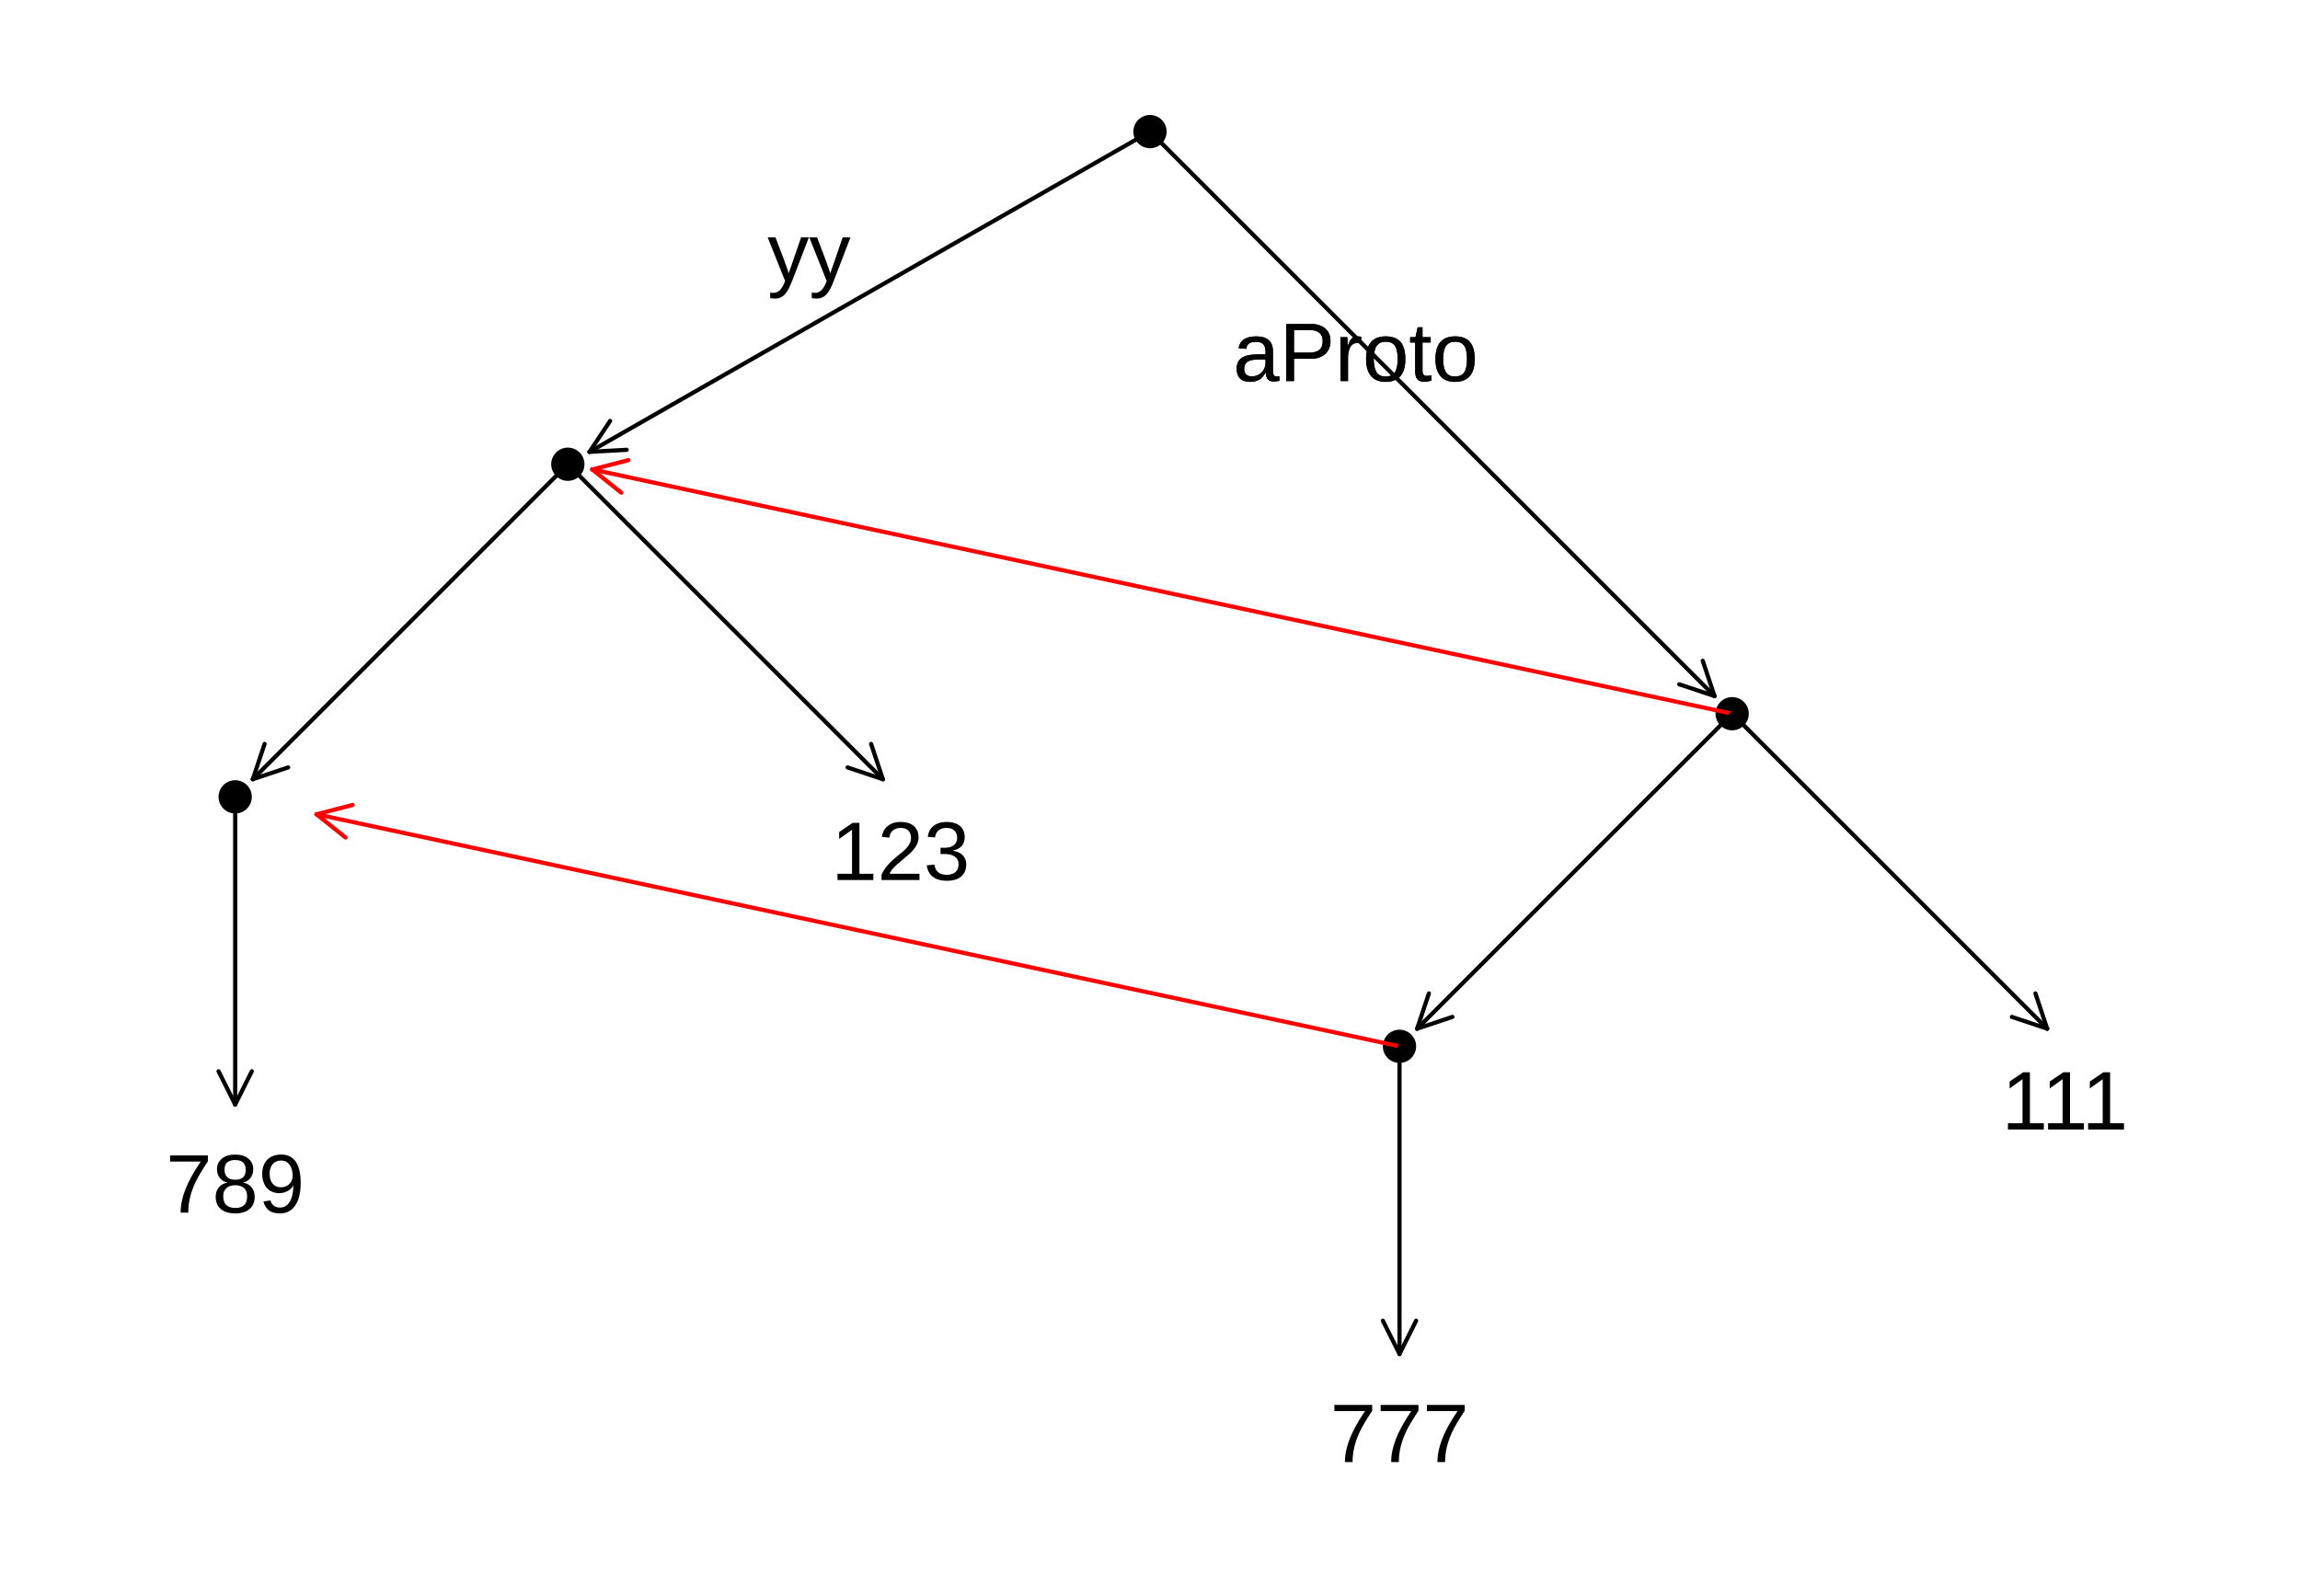
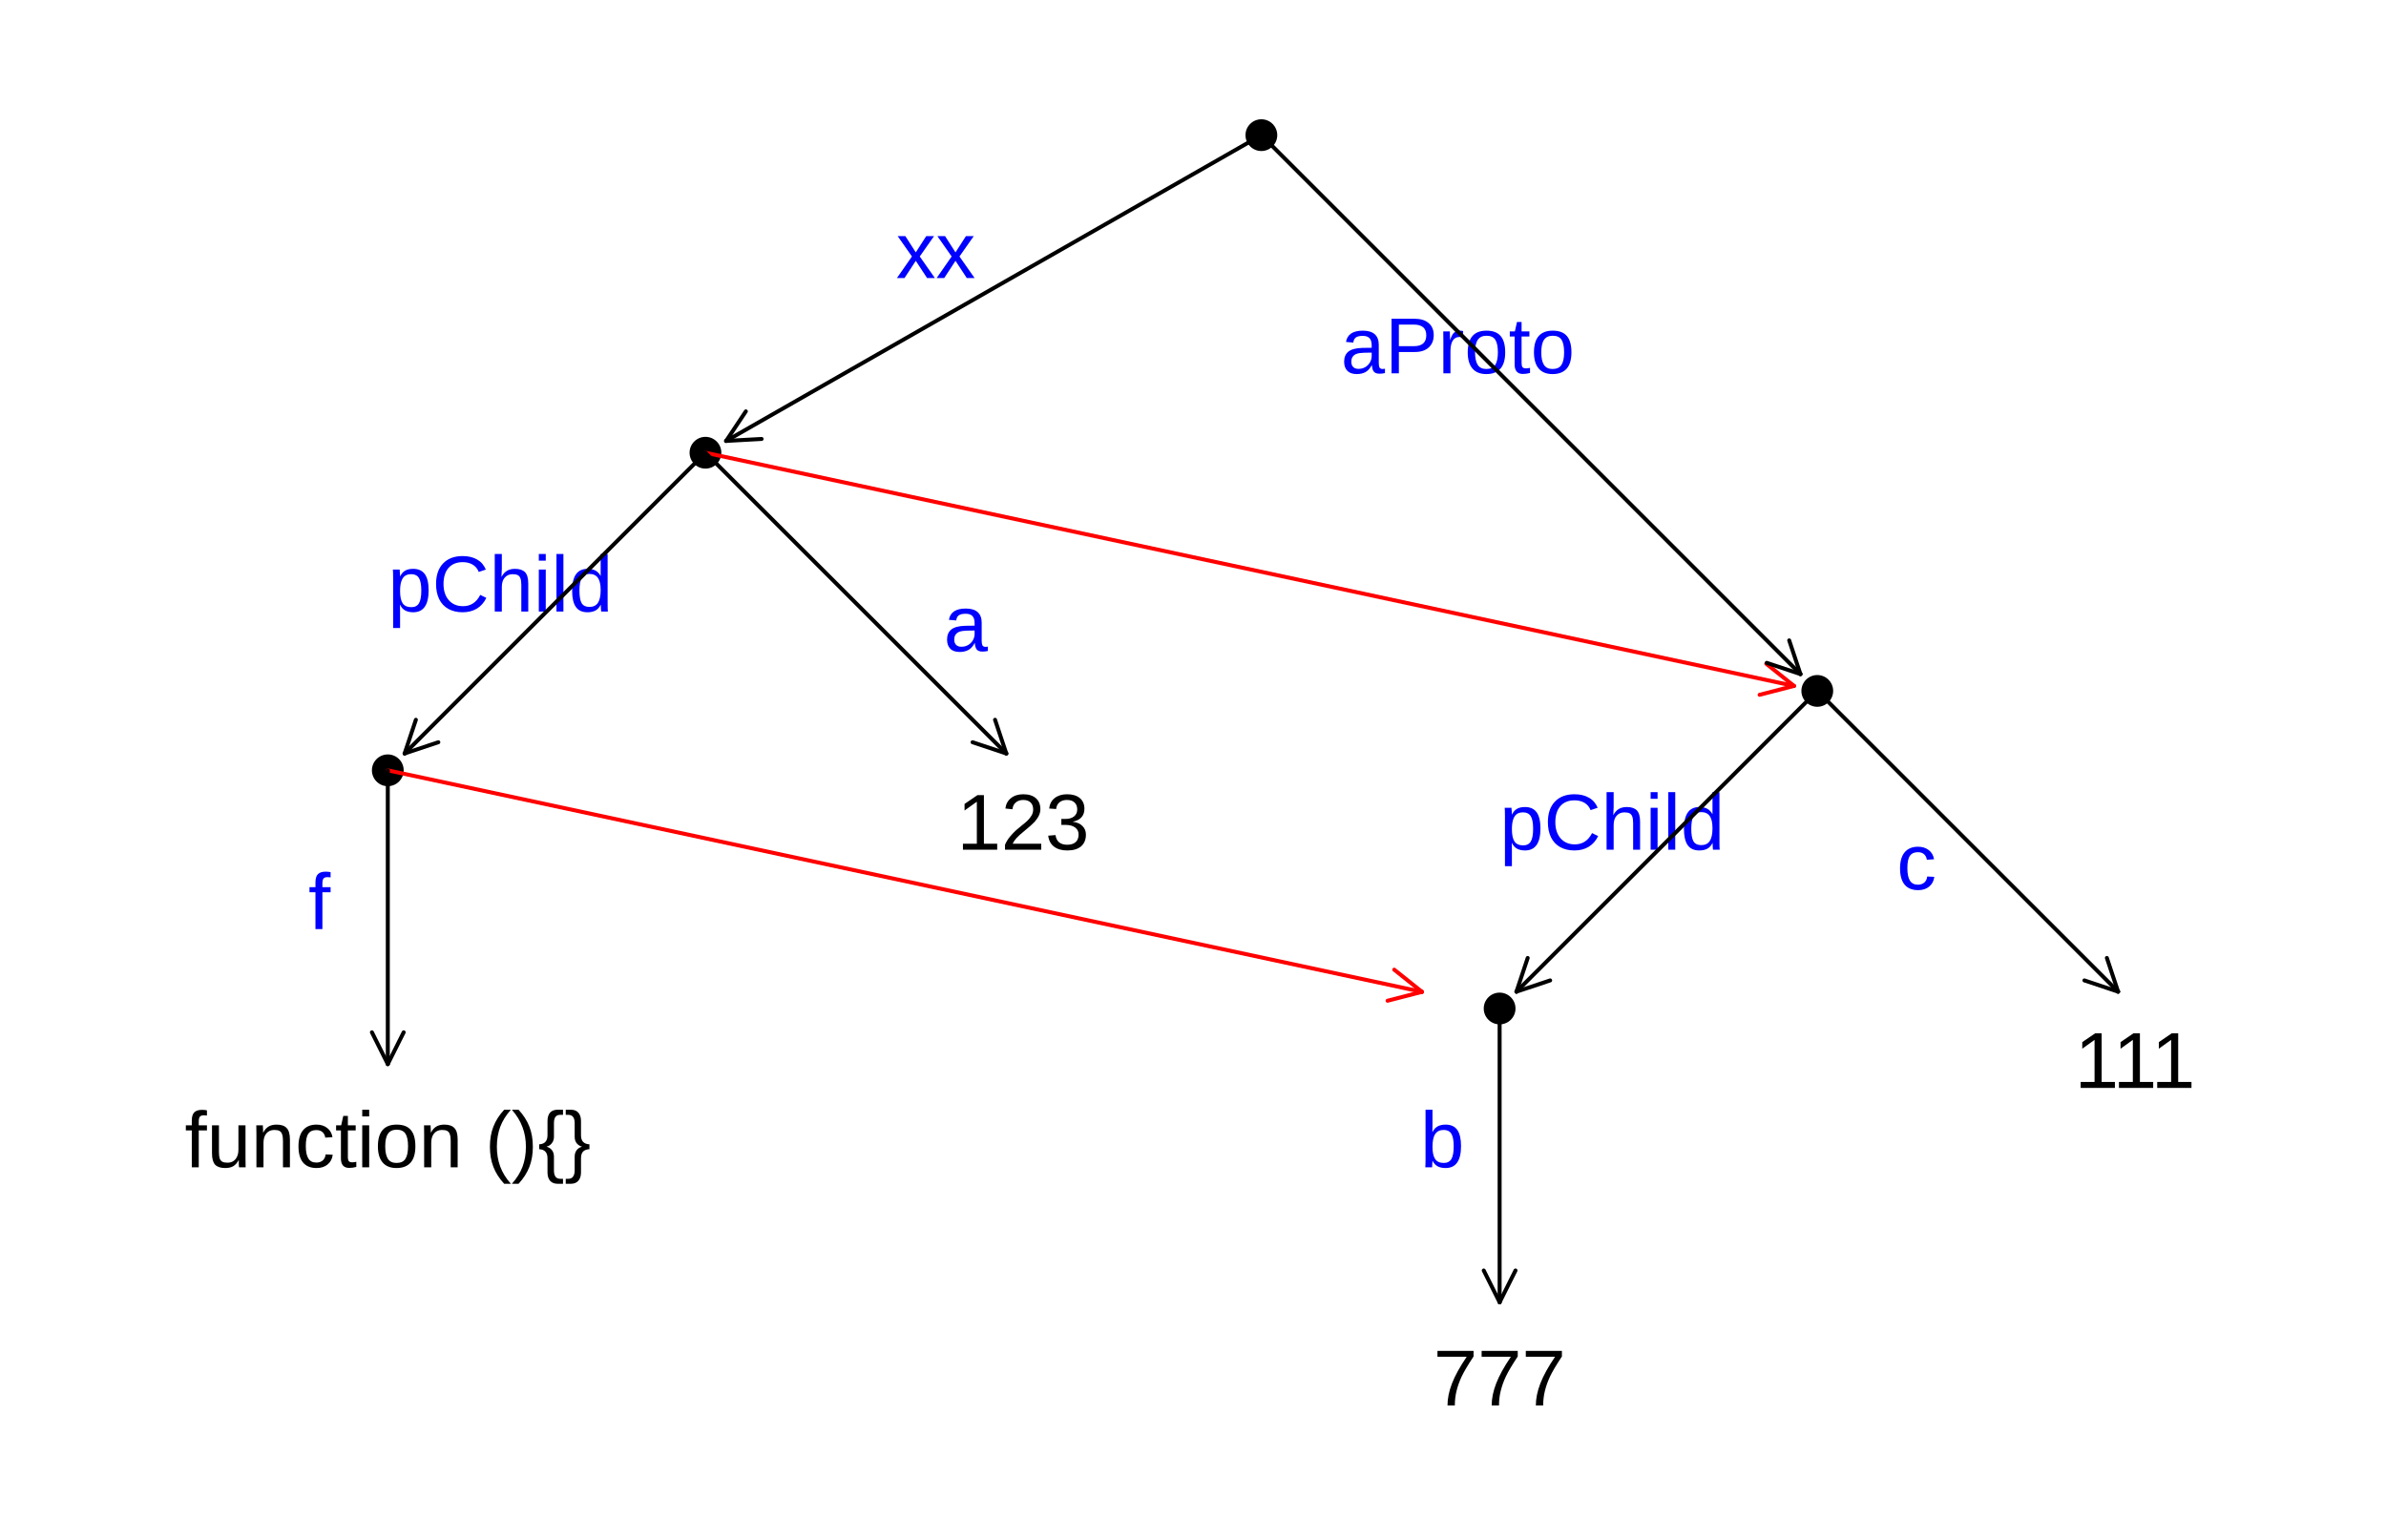
- <svg xmlns="http://www.w3.org/2000/svg" id="svg" baseProfile="full" version="1.1" viewBox="0 0 200 138.725">
-   <g id="outerG" transform="translate(49.37793 40.37324)scale(0.7231725)">
+ <svg xmlns="http://www.w3.org/2000/svg" id="svg" baseProfile="full" version="1.1" viewBox="0 0 200 129.12">
+   <g id="outerG" transform="translate(59.13331 37.95868)scale(0.665683)">
    <text id="LabelP" font-family="Arial" font-size="10" visibility="inherit" fill="black" text-anchor="left" />
+     <text id="ELabelP" font-family="Arial" font-size="10" visibility="inherit" fill="blue" text-anchor="left" />
    <text id="ValueP" font-family="Arial" font-size="10" visibility="inherit" fill="black" text-anchor="middle" />
    <g>
-  
+ 
</g>
    <g>

</g>
    <g>

</g>
    <g>
-       <text id="2" x="80" y="-10" font-family="Arial" font-size="10" visibility="inherit" fill="black" text-anchor="left">aProto</text>
-       <text id="1" x="24" y="-22" font-family="Arial" font-size="10" visibility="inherit" fill="black" text-anchor="left">yy</text>
-       <text id="2" x="80" y="-10" font-family="Arial" font-size="10" visibility="inherit" fill="black" text-anchor="left">aProto</text>
+       <text id="0" x="80" y="-10" font-family="Arial" font-size="10" visibility="inherit" fill="blue" text-anchor="left">aProto</text>
+       <text id="1" x="24" y="-22" font-family="Arial" font-size="10" visibility="inherit" fill="blue" text-anchor="left">xx</text>
+       <text id="2" x="-40" y="20" font-family="Arial" font-size="10" visibility="inherit" fill="blue" text-anchor="left">pChild</text>
+       <text id="3" x="100" y="50" font-family="Arial" font-size="10" visibility="inherit" fill="blue" text-anchor="left">pChild</text>
+       <text id="4" x="-50" y="60" font-family="Arial" font-size="10" visibility="inherit" fill="blue" text-anchor="left">f</text>
+       <text id="5" x="30" y="25" font-family="Arial" font-size="10" visibility="inherit" fill="blue" text-anchor="left">a</text>
+       <text id="6" x="90" y="90" font-family="Arial" font-size="10" visibility="inherit" fill="blue" text-anchor="left">b</text>
+       <text id="7" x="150" y="55" font-family="Arial" font-size="10" visibility="inherit" fill="blue" text-anchor="left">c</text>
    </g>
    <g>

</g>
    <g>
      <circle id="0" r="2" cx="0" cy="0" visibility="inherit" />
      <circle id="1" r="2" cx="-40" cy="40" visibility="inherit" />
      <text id="2" x="40" y="50" font-family="Arial" font-size="10" visibility="inherit" fill="black" text-anchor="middle">123</text>
-       <text id="3" x="-40" y="90" font-family="Arial" font-size="10" visibility="inherit" fill="black" text-anchor="middle">789</text>
+       <text id="3" x="-40" y="90" font-family="Arial" font-size="10" visibility="inherit" fill="black" text-anchor="middle">function (){}</text>
      <circle id="4" r="2" cx="140" cy="30" visibility="inherit" />
      <circle id="5" r="2" cx="100" cy="70" visibility="inherit" />
      <text id="6" x="180" y="80" font-family="Arial" font-size="10" visibility="inherit" fill="black" text-anchor="middle">111</text>
      <circle id="7" r="2" cx="70" cy="-40" visibility="inherit" />
      <text id="8" x="100" y="120" font-family="Arial" font-size="10" visibility="inherit" fill="black" text-anchor="middle">777</text>
    </g>
    <g>
      <g>
-         <line id="shaft" x1="140" y1="30" x2="2.933" y2="0.629" stroke-linecap="round" visibility="inherit" stroke="red" stroke-width="0.5" />
-         <line id="head0" x1="2.933" y1="0.629" x2="7.264" y2="-0.489" stroke-linecap="round" visibility="inherit" stroke="red" stroke-width="0.5" />
-         <line id="head1" x1="2.933" y1="0.629" x2="6.426" y2="3.422" stroke-linecap="round" visibility="inherit" stroke="red" stroke-width="0.5" />
-         <g>
- 
- </g>
+         <line id="shaft" x1="0" y1="0" x2="137.067" y2="29.371" stroke-linecap="round" visibility="inherit" stroke="red" stroke-width="0.5" />
+         <line id="head0" x1="137.067" y1="29.371" x2="132.736" y2="30.489" stroke-linecap="round" visibility="inherit" stroke="red" stroke-width="0.5" />
+         <line id="head1" x1="137.067" y1="29.371" x2="133.574" y2="26.578" stroke-linecap="round" visibility="inherit" stroke="red" stroke-width="0.5" />
      </g>
      <g>
-         <line id="shaft" x1="100" y1="70" x2="-30.222" y2="42.095" stroke-linecap="round" visibility="inherit" stroke="red" stroke-width="0.5" />
-         <line id="head0" x1="-30.222" y1="42.095" x2="-25.892" y2="40.978" stroke-linecap="round" visibility="inherit" stroke="red" stroke-width="0.5" />
-         <line id="head1" x1="-30.222" y1="42.095" x2="-26.73" y2="44.889" stroke-linecap="round" visibility="inherit" stroke="red" stroke-width="0.5" />
-         <g>
- 
- </g>
+         <line id="shaft" x1="-40" y1="40" x2="90.222" y2="67.905" stroke-linecap="round" visibility="inherit" stroke="red" stroke-width="0.5" />
+         <line id="head0" x1="90.222" y1="67.905" x2="85.892" y2="69.022" stroke-linecap="round" visibility="inherit" stroke="red" stroke-width="0.5" />
+         <line id="head1" x1="90.222" y1="67.905" x2="86.73" y2="65.111" stroke-linecap="round" visibility="inherit" stroke="red" stroke-width="0.5" />
      </g>
      <g>
        <line id="shaft" x1="0" y1="0" x2="-37.879" y2="37.879" stroke-linecap="round" visibility="inherit" stroke="black" stroke-width="0.5" />
        <line id="head0" x1="-37.879" y1="37.879" x2="-36.464" y2="33.636" stroke-linecap="round" visibility="inherit" stroke="black" stroke-width="0.5" />
        <line id="head1" x1="-37.879" y1="37.879" x2="-33.636" y2="36.464" stroke-linecap="round" visibility="inherit" stroke="black" stroke-width="0.5" />
-         <g>
- 
- </g>
      </g>
      <g>
        <line id="shaft" x1="0" y1="0" x2="37.879" y2="37.879" stroke-linecap="round" visibility="inherit" stroke="black" stroke-width="0.5" />
        <line id="head0" x1="37.879" y1="37.879" x2="33.636" y2="36.464" stroke-linecap="round" visibility="inherit" stroke="black" stroke-width="0.5" />
        <line id="head1" x1="37.879" y1="37.879" x2="36.464" y2="33.636" stroke-linecap="round" visibility="inherit" stroke="black" stroke-width="0.5" />
-         <g>
- 
- </g>
      </g>
      <g>
        <line id="shaft" x1="-40" y1="40" x2="-40" y2="77" stroke-linecap="round" visibility="inherit" stroke="black" stroke-width="0.5" />
        <line id="head0" x1="-40" y1="77" x2="-42" y2="73" stroke-linecap="round" visibility="inherit" stroke="black" stroke-width="0.5" />
        <line id="head1" x1="-40" y1="77" x2="-38" y2="73" stroke-linecap="round" visibility="inherit" stroke="black" stroke-width="0.5" />
-         <g>
- 
- </g>
      </g>
      <g>
        <line id="shaft" x1="140" y1="30" x2="102.121" y2="67.879" stroke-linecap="round" visibility="inherit" stroke="black" stroke-width="0.5" />
        <line id="head0" x1="102.121" y1="67.879" x2="103.536" y2="63.636" stroke-linecap="round" visibility="inherit" stroke="black" stroke-width="0.5" />
        <line id="head1" x1="102.121" y1="67.879" x2="106.364" y2="66.464" stroke-linecap="round" visibility="inherit" stroke="black" stroke-width="0.5" />
-         <g>
- 
- </g>
      </g>
      <g>
        <line id="shaft" x1="140" y1="30" x2="177.879" y2="67.879" stroke-linecap="round" visibility="inherit" stroke="black" stroke-width="0.5" />
        <line id="head0" x1="177.879" y1="67.879" x2="173.636" y2="66.464" stroke-linecap="round" visibility="inherit" stroke="black" stroke-width="0.5" />
        <line id="head1" x1="177.879" y1="67.879" x2="176.464" y2="63.636" stroke-linecap="round" visibility="inherit" stroke="black" stroke-width="0.5" />
-         <g>
- 
- </g>
      </g>
      <g>
        <line id="shaft" x1="70" y1="-40" x2="2.605" y2="-1.488" stroke-linecap="round" visibility="inherit" stroke="black" stroke-width="0.5" />
        <line id="head0" x1="2.605" y1="-1.488" x2="5.085" y2="-5.209" stroke-linecap="round" visibility="inherit" stroke="black" stroke-width="0.5" />
        <line id="head1" x1="2.605" y1="-1.488" x2="7.07" y2="-1.736" stroke-linecap="round" visibility="inherit" stroke="black" stroke-width="0.5" />
-         <g>
- 
- </g>
      </g>
      <g>
        <line id="shaft" x1="70" y1="-40" x2="137.879" y2="27.879" stroke-linecap="round" visibility="inherit" stroke="black" stroke-width="0.5" />
        <line id="head0" x1="137.879" y1="27.879" x2="133.636" y2="26.464" stroke-linecap="round" visibility="inherit" stroke="black" stroke-width="0.5" />
        <line id="head1" x1="137.879" y1="27.879" x2="136.464" y2="23.636" stroke-linecap="round" visibility="inherit" stroke="black" stroke-width="0.5" />
-         <g>
- 
- </g>
      </g>
      <g>
        <line id="shaft" x1="100" y1="70" x2="100" y2="107" stroke-linecap="round" visibility="inherit" stroke="black" stroke-width="0.5" />
        <line id="head0" x1="100" y1="107" x2="98" y2="103" stroke-linecap="round" visibility="inherit" stroke="black" stroke-width="0.5" />
        <line id="head1" x1="100" y1="107" x2="102" y2="103" stroke-linecap="round" visibility="inherit" stroke="black" stroke-width="0.5" />
-         <g>
- 
- </g>
      </g>
    </g>
  </g>
</svg>
